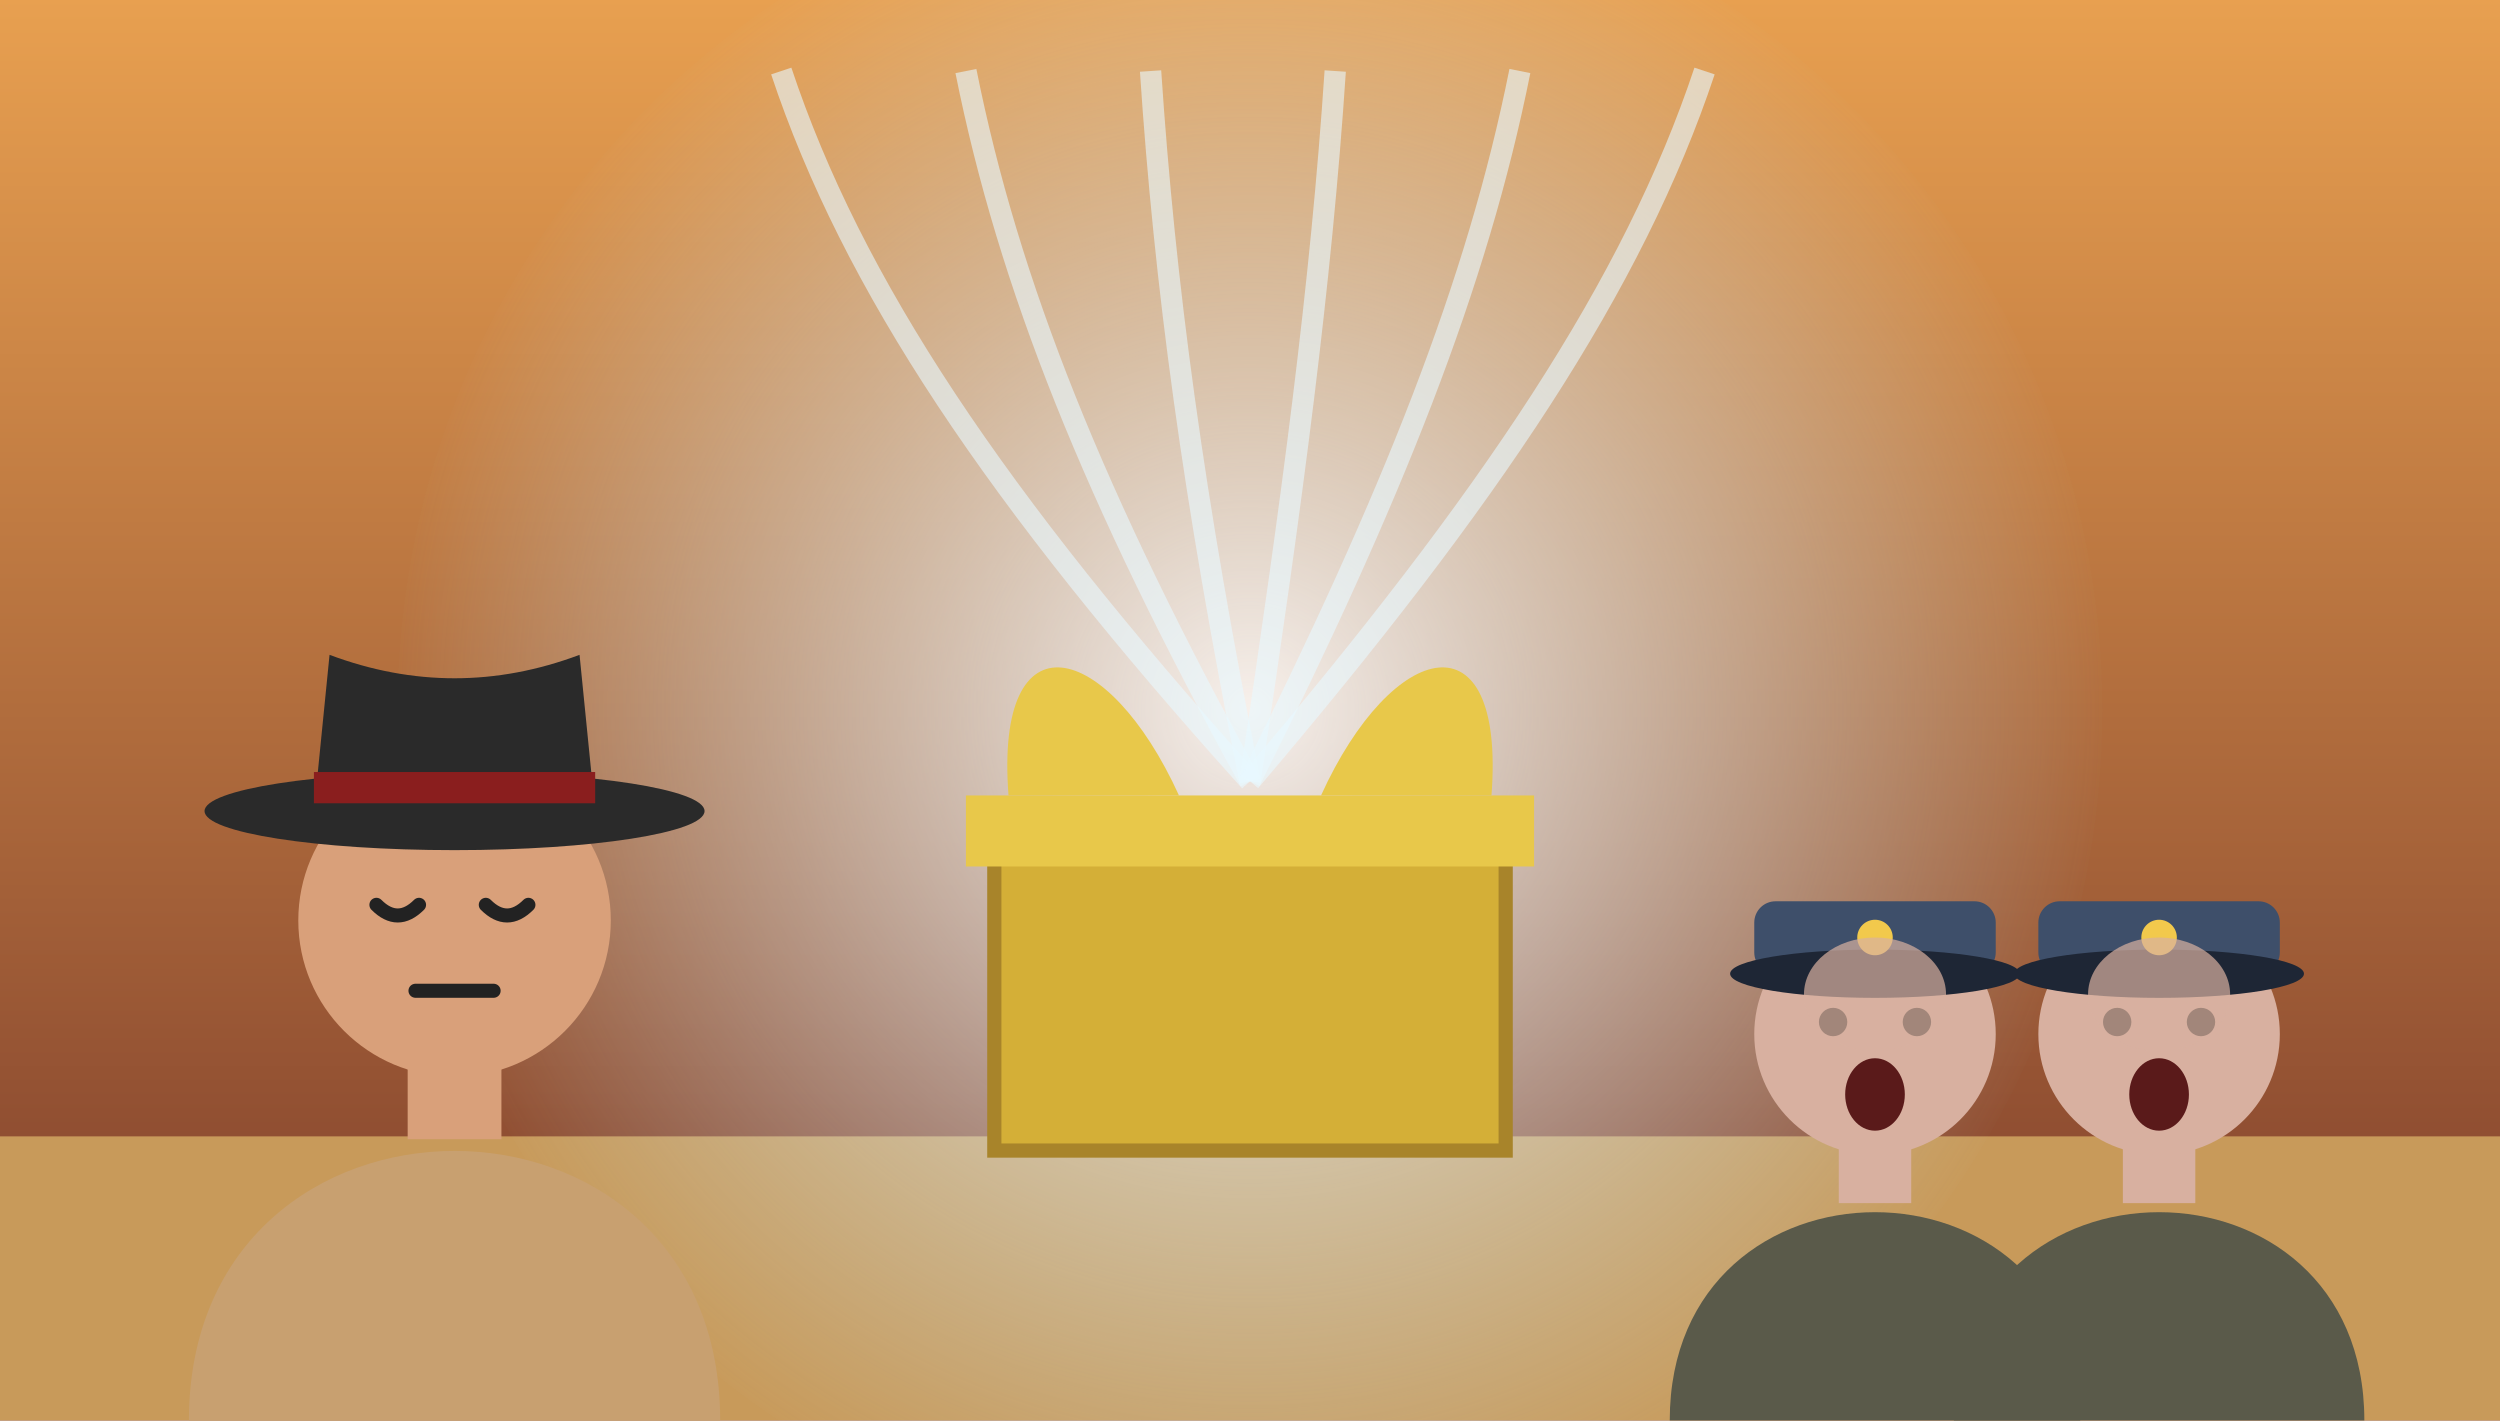
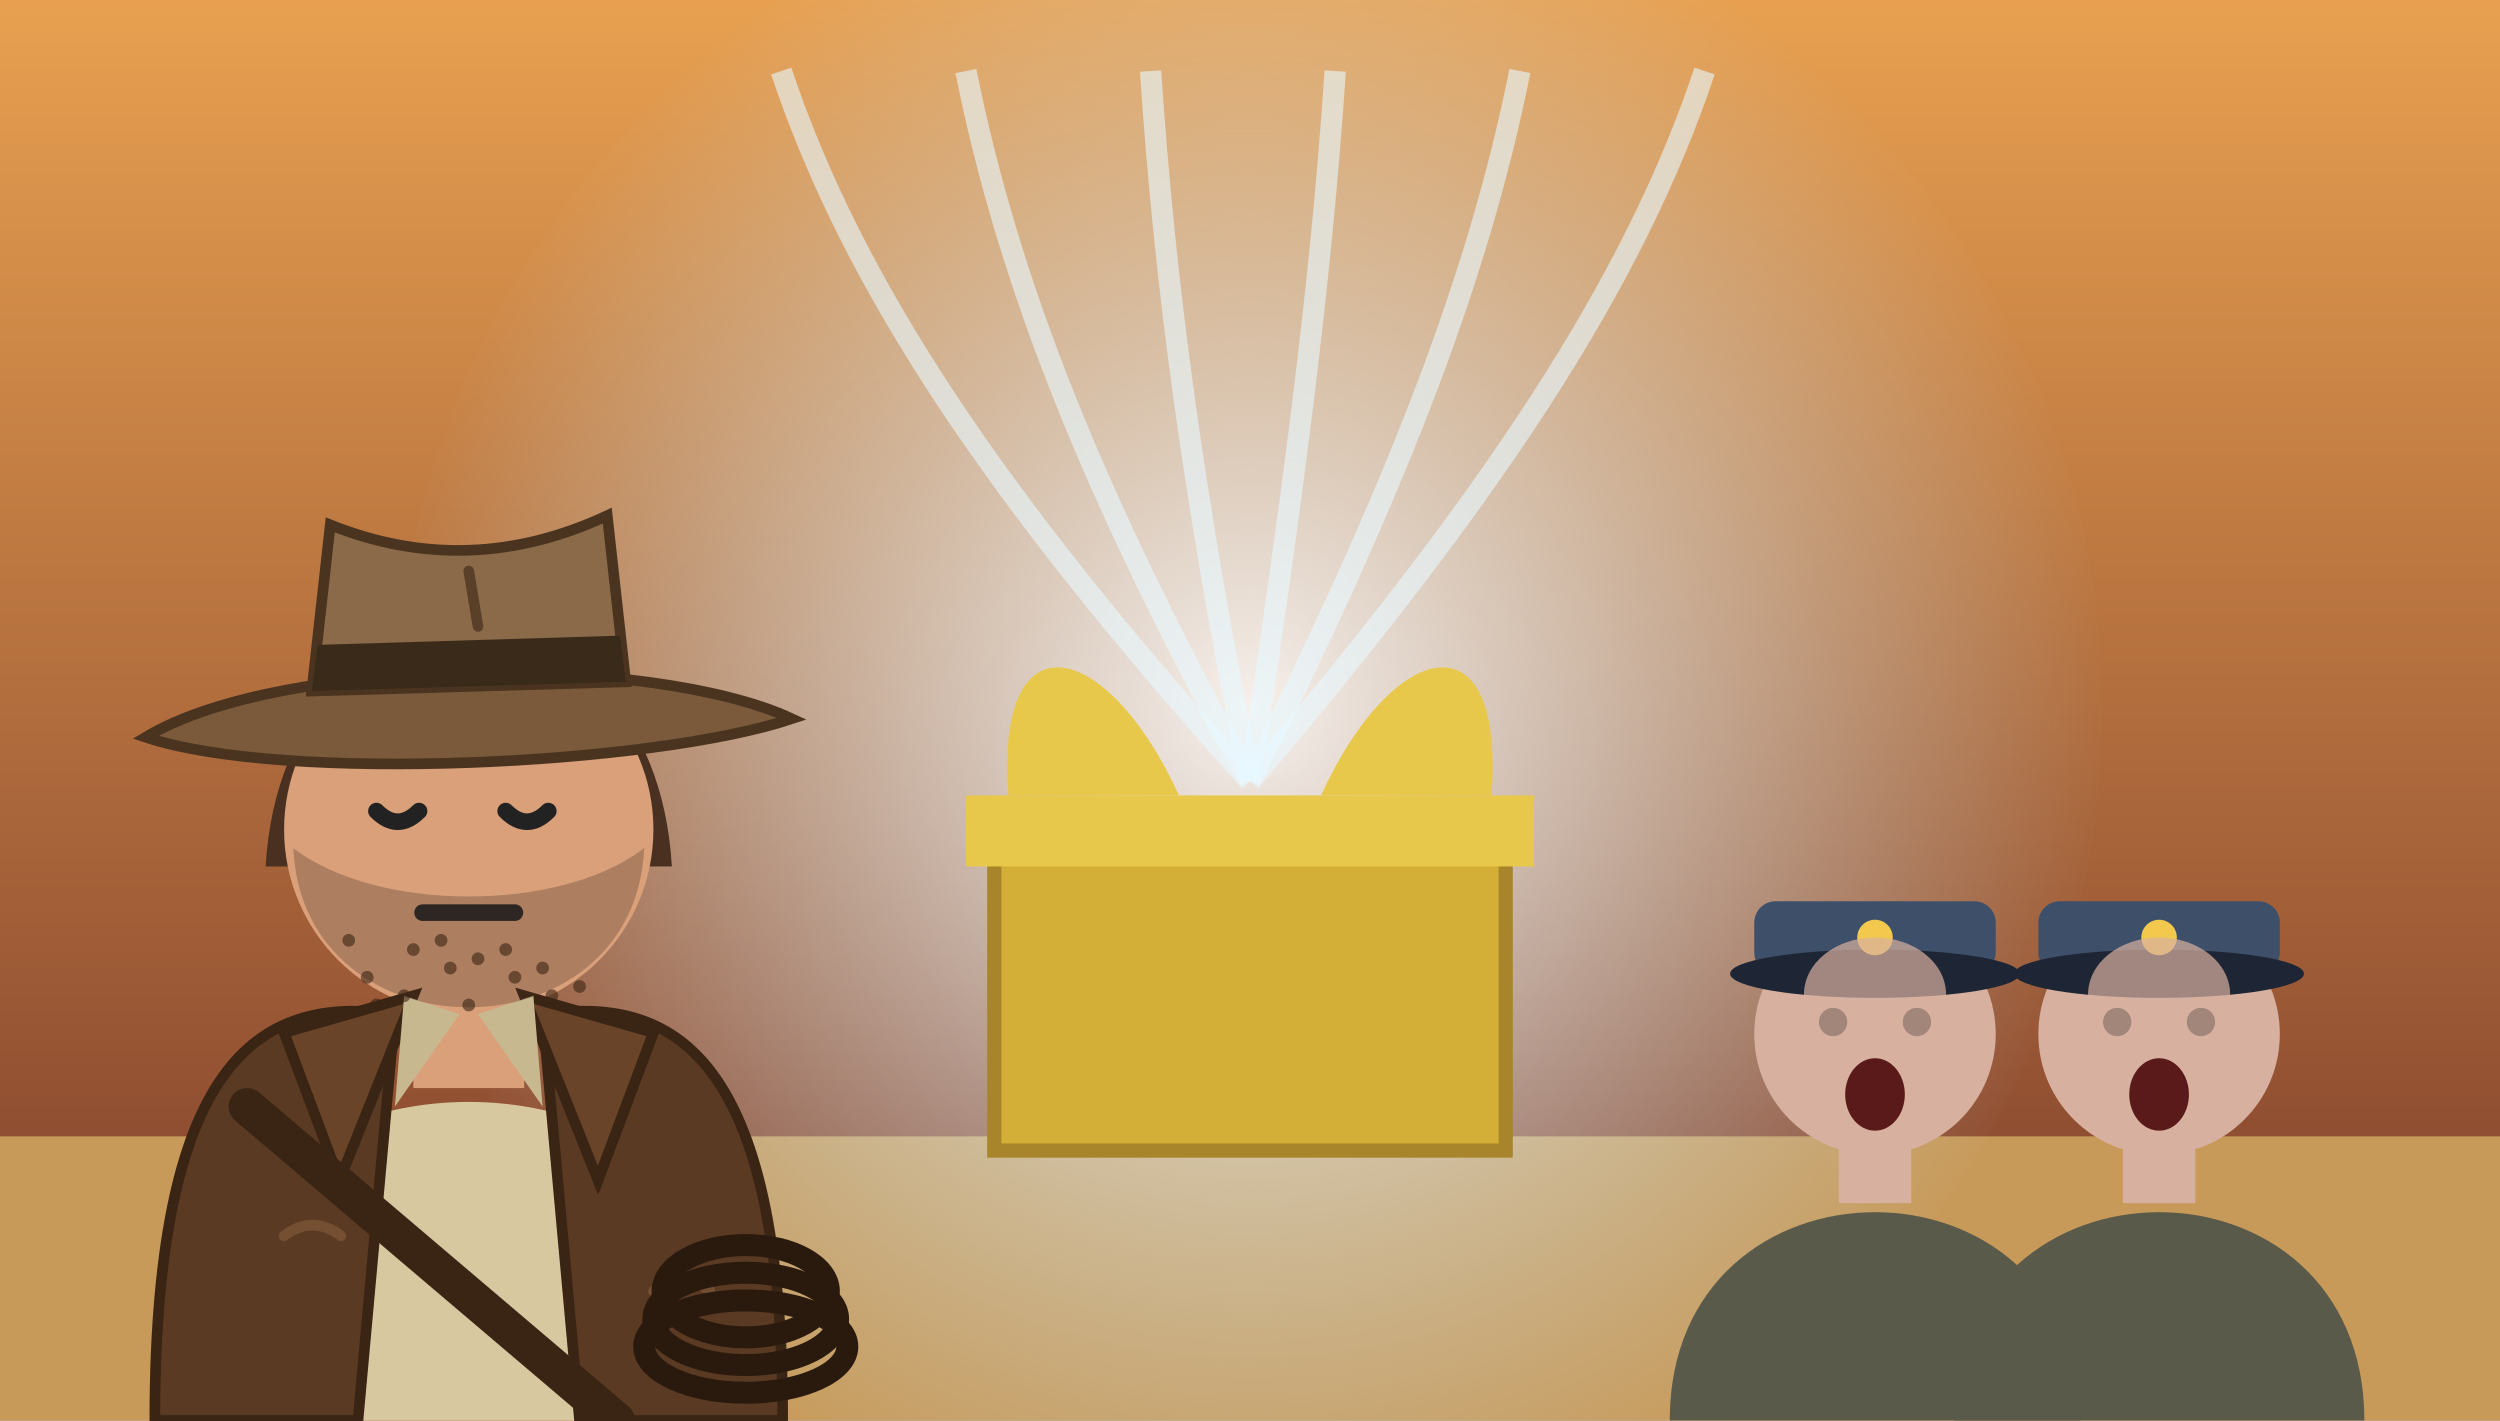
<svg xmlns="http://www.w3.org/2000/svg" viewBox="0 0 352 200" width="352" height="200">
  <defs>
    <linearGradient id="bg" x1="0" y1="0" x2="0" y2="1">
      <stop offset="0.00" stop-color="#e8a050" stop-opacity="1" />
      <stop offset="1.00" stop-color="#7a3a2a" stop-opacity="1" />
    </linearGradient>
    <radialGradient id="glow" cx="0.5" cy="0.5" r="0.5">
      <stop offset="0.00" stop-color="#ffffff" stop-opacity="0.9" />
      <stop offset="1.00" stop-color="#bfe8ff" stop-opacity="0" />
    </radialGradient>
  </defs>
  <rect x="0" y="0" width="352" height="200" fill="url(#bg)" />
  <rect x="0" y="160" width="352" height="40" fill="#c89a5a" />
  <circle cx="176.0" cy="100.0" r="120.0" fill="url(#glow)" />
  <rect x="140" y="120" width="72" height="42" fill="#d4af37" stroke="#a8842a" stroke-width="2" />
  <rect x="136" y="112" width="80" height="10" fill="#e8c84a" />
  <path d="M166 112 C 156 90 140 86 142 112 Z" fill="#e8c84a" />
  <path d="M186 112 C 196 90 212 86 210 112 Z" fill="#e8c84a" />
  <path d="M176 110 C 140 70 120 40 110 10" fill="none" stroke="#e8f8ff" stroke-width="3" opacity="0.6" />
  <path d="M176 110 C 154 70 142 40 136 10" fill="none" stroke="#e8f8ff" stroke-width="3" opacity="0.6" />
  <path d="M176 110 C 168 70 164 40 162 10" fill="none" stroke="#e8f8ff" stroke-width="3" opacity="0.6" />
  <path d="M176 110 C 182 70 186 40 188 10" fill="none" stroke="#e8f8ff" stroke-width="3" opacity="0.6" />
  <path d="M176 110 C 196 70 208 40 214 10" fill="none" stroke="#e8f8ff" stroke-width="3" opacity="0.6" />
  <path d="M176 110 C 210 70 230 40 240 10" fill="none" stroke="#e8f8ff" stroke-width="3" opacity="0.6" />
  <path d="M235.1 200.0 C 235.1 160.9 292.9 160.9 292.9 200.0 Z" fill="#5a5a4a" />
  <rect x="258.9" y="159.2" width="10.2" height="10.2" fill="#d8b0a0" />
  <circle cx="264.0" cy="145.6" r="17.0" fill="#d8b0a0" />
  <circle cx="258.1" cy="143.9" r="2.0" fill="#222" />
  <circle cx="269.9" cy="143.9" r="2.0" fill="#222" />
  <ellipse cx="264.0" cy="154.1" rx="4.2" ry="5.1" fill="#5a1a1a" />
  <rect x="247.0" y="126.9" width="34.0" height="10.2" fill="#3e4f6a" rx="3" />
  <ellipse cx="264.0" cy="137.1" rx="20.4" ry="3.4" fill="#1e2635" />
  <circle cx="264.0" cy="132.0" r="2.5" fill="#f2c94c" />
  <ellipse cx="264.0" cy="140.0" rx="10.0" ry="8.0" fill="#d8b0a0" opacity="0.7" />
  <path d="M275.1 200.0 C 275.1 160.9 332.9 160.9 332.9 200.0 Z" fill="#5a5a4a" />
  <rect x="298.9" y="159.2" width="10.2" height="10.2" fill="#d8b0a0" />
  <circle cx="304.0" cy="145.6" r="17.0" fill="#d8b0a0" />
  <circle cx="298.1" cy="143.9" r="2.0" fill="#222" />
  <circle cx="309.9" cy="143.9" r="2.0" fill="#222" />
  <ellipse cx="304.0" cy="154.1" rx="4.2" ry="5.1" fill="#5a1a1a" />
  <rect x="287.0" y="126.9" width="34.0" height="10.2" fill="#3e4f6a" rx="3" />
  <ellipse cx="304.0" cy="137.1" rx="20.4" ry="3.4" fill="#1e2635" />
  <circle cx="304.0" cy="132.0" r="2.5" fill="#f2c94c" />
  <ellipse cx="304.0" cy="140.0" rx="10.0" ry="8.0" fill="#d8b0a0" opacity="0.7" />
-   <path d="M26.6 200.0 C 26.6 149.4 101.4 149.4 101.4 200.0 Z" fill="#c8a070" />
-   <rect x="57.4" y="147.2" width="13.2" height="13.2" fill="#d9a07a" />
-   <circle cx="64.0" cy="129.6" r="22.0" fill="#d9a07a" />
-   <path d="M53.0 127.4 q 3 3 6 0 M68.4 127.4 q 3 3 6 0" fill="none" stroke="#222" stroke-width="1.98" stroke-linecap="round" stroke-linejoin="round" />
-   <path d="M58.5 139.5 L 69.5 139.5" fill="none" stroke="#222" stroke-width="1.98" stroke-linecap="round" stroke-linejoin="round" />
-   <ellipse cx="64.0" cy="114.2" rx="35.2" ry="5.5" fill="#2a2a2a" />
-   <path d="M44.2 114.2 L46.4 92.2 Q 64.0 98.8 81.6 92.2 L83.8 114.2 Z" fill="#2a2a2a" />
-   <rect x="44.2" y="108.7" width="39.6" height="4.4" fill="#8a1e1e" />
+   <path d="M21.8 200.0 C 21.8 140.2 110.2 140.2 110.2 200.0 Z" fill="#d8c8a0" />
+   <rect x="58.2" y="137.6" width="15.6" height="15.6" fill="#d9a07a" />
+   <path d="M37.4 122.0 C 40.0 77.8 92.0 77.8 94.6 122.0 Z" fill="#4a3020" />
+   <circle cx="66.0" cy="116.8" r="26.0" fill="#d9a07a" />
+   <path d="M53.0 114.2 q 3 3 6 0 M71.2 114.2 q 3 3 6 0" fill="none" stroke="#222" stroke-width="2.34" stroke-linecap="round" stroke-linejoin="round" />
+   <path d="M59.5 128.5 L 72.5 128.5" fill="none" stroke="#222" stroke-width="2.34" stroke-linecap="round" stroke-linejoin="round" />
+   <path d="M21.8 200.0 C 21.8 148.0 37.4 140.2 55.6 142.8 L50.4 200.0 Z" fill="#5a3a22" stroke="#3a2414" stroke-width="1.5" />
+   <polygon points="58.2,140.2 40.0,145.4 47.8,166.2" fill="#6a4428" stroke="#3a2414" stroke-width="1.5" />
+   <polygon points="64.7,142.8 56.9,140.2 55.6,155.8" fill="#c8b890" />
+   <path d="M110.2 200.0 C 110.2 148.0 94.6 140.2 76.4 142.8 L81.6 200.0 Z" fill="#5a3a22" stroke="#3a2414" stroke-width="1.5" />
+   <polygon points="73.8,140.2 92.0,145.4 84.2,166.2" fill="#6a4428" stroke="#3a2414" stroke-width="1.5" />
+   <polygon points="67.3,142.8 75.1,140.2 76.4,155.8" fill="#c8b890" />
+   <path d="M34.8 155.8 L86.8 200.0" fill="none" stroke="#3a2414" stroke-width="5.2" stroke-linecap="round" stroke-linejoin="round" />
+   <path d="M40.0 174.0 q 4 -3 8 0 M92.0 181.8 q 4 -3 8 0" fill="none" stroke="#7a5434" stroke-width="1.5" stroke-linecap="round" stroke-linejoin="round" opacity="0.8" />
+   <ellipse cx="105.0" cy="189.6" rx="14.3" ry="6.5" fill="none" stroke="#2a1a0e" stroke-width="3.1" />
+   <ellipse cx="105.0" cy="185.7" rx="13.0" ry="6.5" fill="none" stroke="#2a1a0e" stroke-width="3.1" />
+   <ellipse cx="105.0" cy="181.8" rx="11.7" ry="6.5" fill="none" stroke="#2a1a0e" stroke-width="3.1" />
+   <path d="M41.3 119.4 C 42.6 149.3 89.4 149.3 90.7 119.4 C 79.0 128.5 53.0 128.5 41.3 119.4 Z" fill="#4a3020" opacity="0.3" />
+   <circle cx="49.1" cy="132.4" r="0.9" fill="#3a2414" opacity="0.6" />
+   <circle cx="63.4" cy="136.3" r="0.9" fill="#3a2414" opacity="0.6" />
+   <circle cx="77.7" cy="140.2" r="0.9" fill="#3a2414" opacity="0.6" />
+   <circle cx="58.2" cy="133.7" r="0.9" fill="#3a2414" opacity="0.6" />
+   <circle cx="72.5" cy="137.6" r="0.9" fill="#3a2414" opacity="0.6" />
+   <circle cx="53.0" cy="141.5" r="0.9" fill="#3a2414" opacity="0.6" />
+   <circle cx="67.3" cy="135.0" r="0.9" fill="#3a2414" opacity="0.6" />
+   <circle cx="81.6" cy="138.9" r="0.9" fill="#3a2414" opacity="0.6" />
+   <circle cx="62.1" cy="132.4" r="0.9" fill="#3a2414" opacity="0.6" />
+   <circle cx="76.4" cy="136.3" r="0.9" fill="#3a2414" opacity="0.6" />
+   <circle cx="56.9" cy="140.2" r="0.9" fill="#3a2414" opacity="0.6" />
+   <circle cx="71.2" cy="133.7" r="0.9" fill="#3a2414" opacity="0.6" />
+   <circle cx="51.7" cy="137.6" r="0.9" fill="#3a2414" opacity="0.6" />
+   <circle cx="66.0" cy="141.5" r="0.9" fill="#3a2414" opacity="0.6" />
+   <path d="M20.5 103.8 C 40.0 92.1 92.0 92.1 111.5 101.2 C 92.0 107.7 40.0 110.3 20.5 103.8 Z" fill="#7a5a3a" stroke="#4a3420" stroke-width="1.5" />
+   <path d="M43.9 97.3 L46.5 73.9 Q 66.0 81.7 85.5 72.6 L88.1 96.0 Z" fill="#8a6a48" stroke="#4a3420" stroke-width="1.5" />
+   <path d="M43.9 97.3 L44.7 90.8 L87.3 89.5 L88.1 96.0 Z" fill="#3a2a1a" />
+   <path d="M66.0 80.4 L67.3 88.2" fill="none" stroke="#5a4028" stroke-width="1.5" stroke-linecap="round" stroke-linejoin="round" />
</svg>
